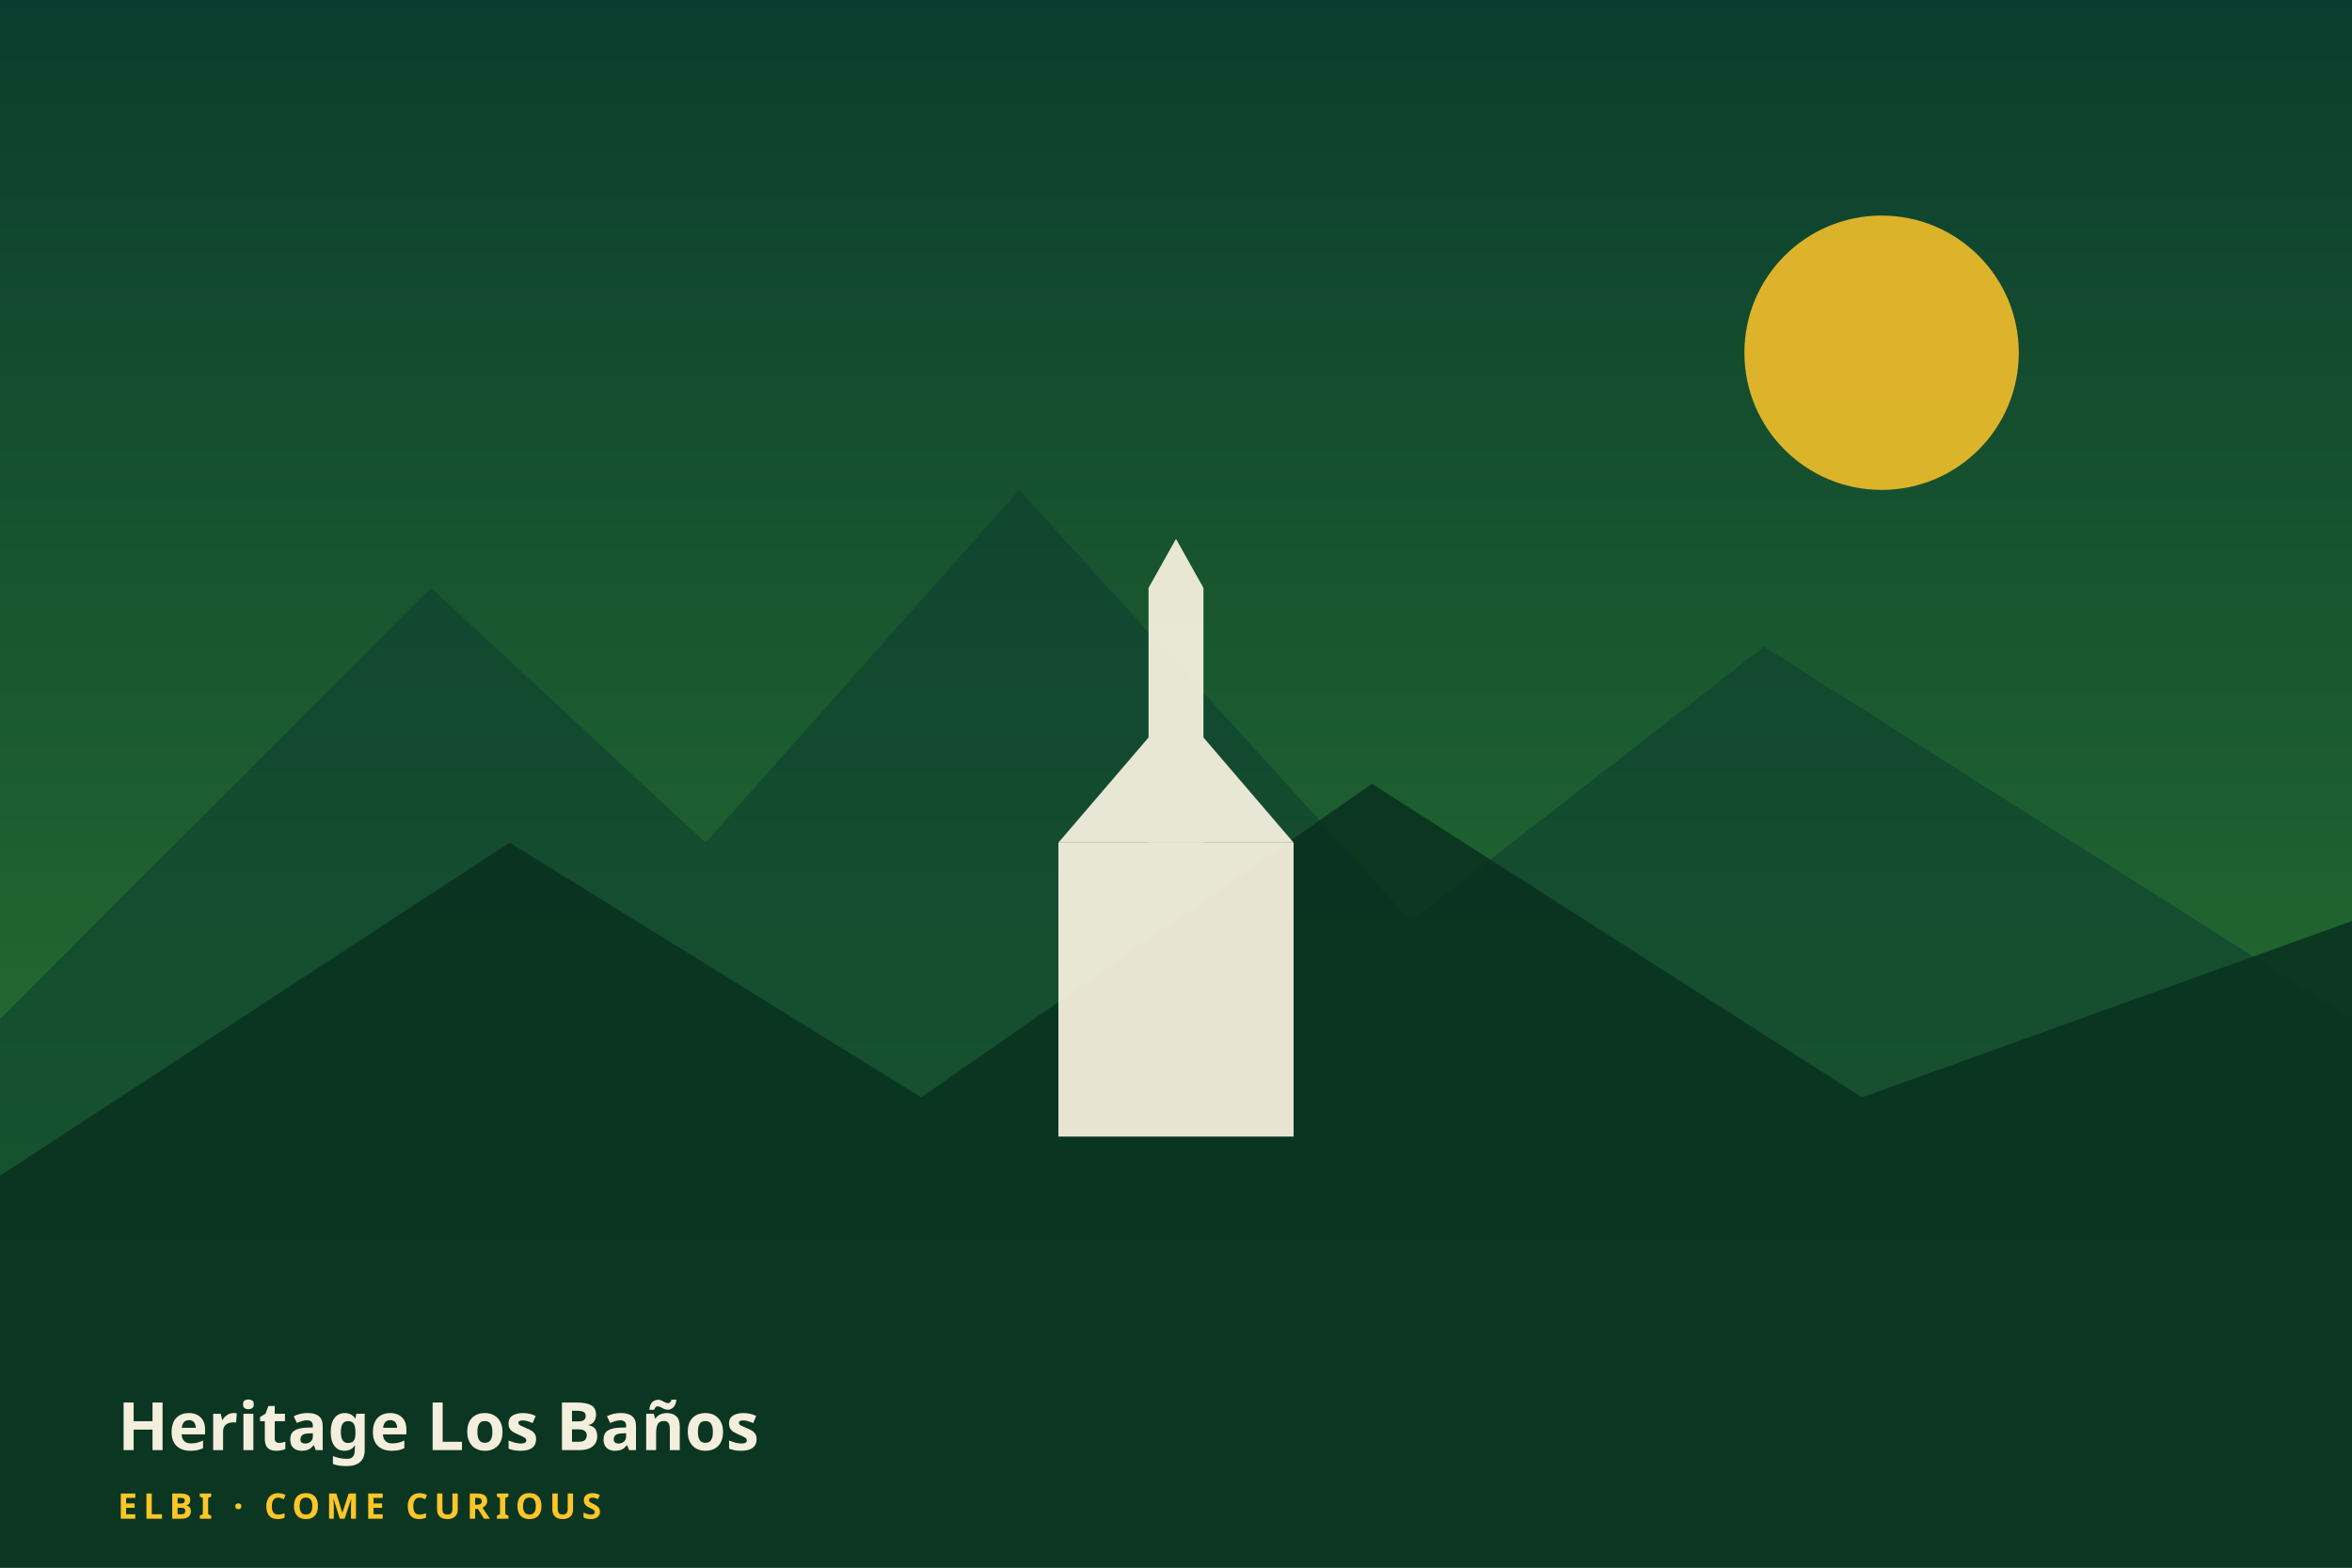
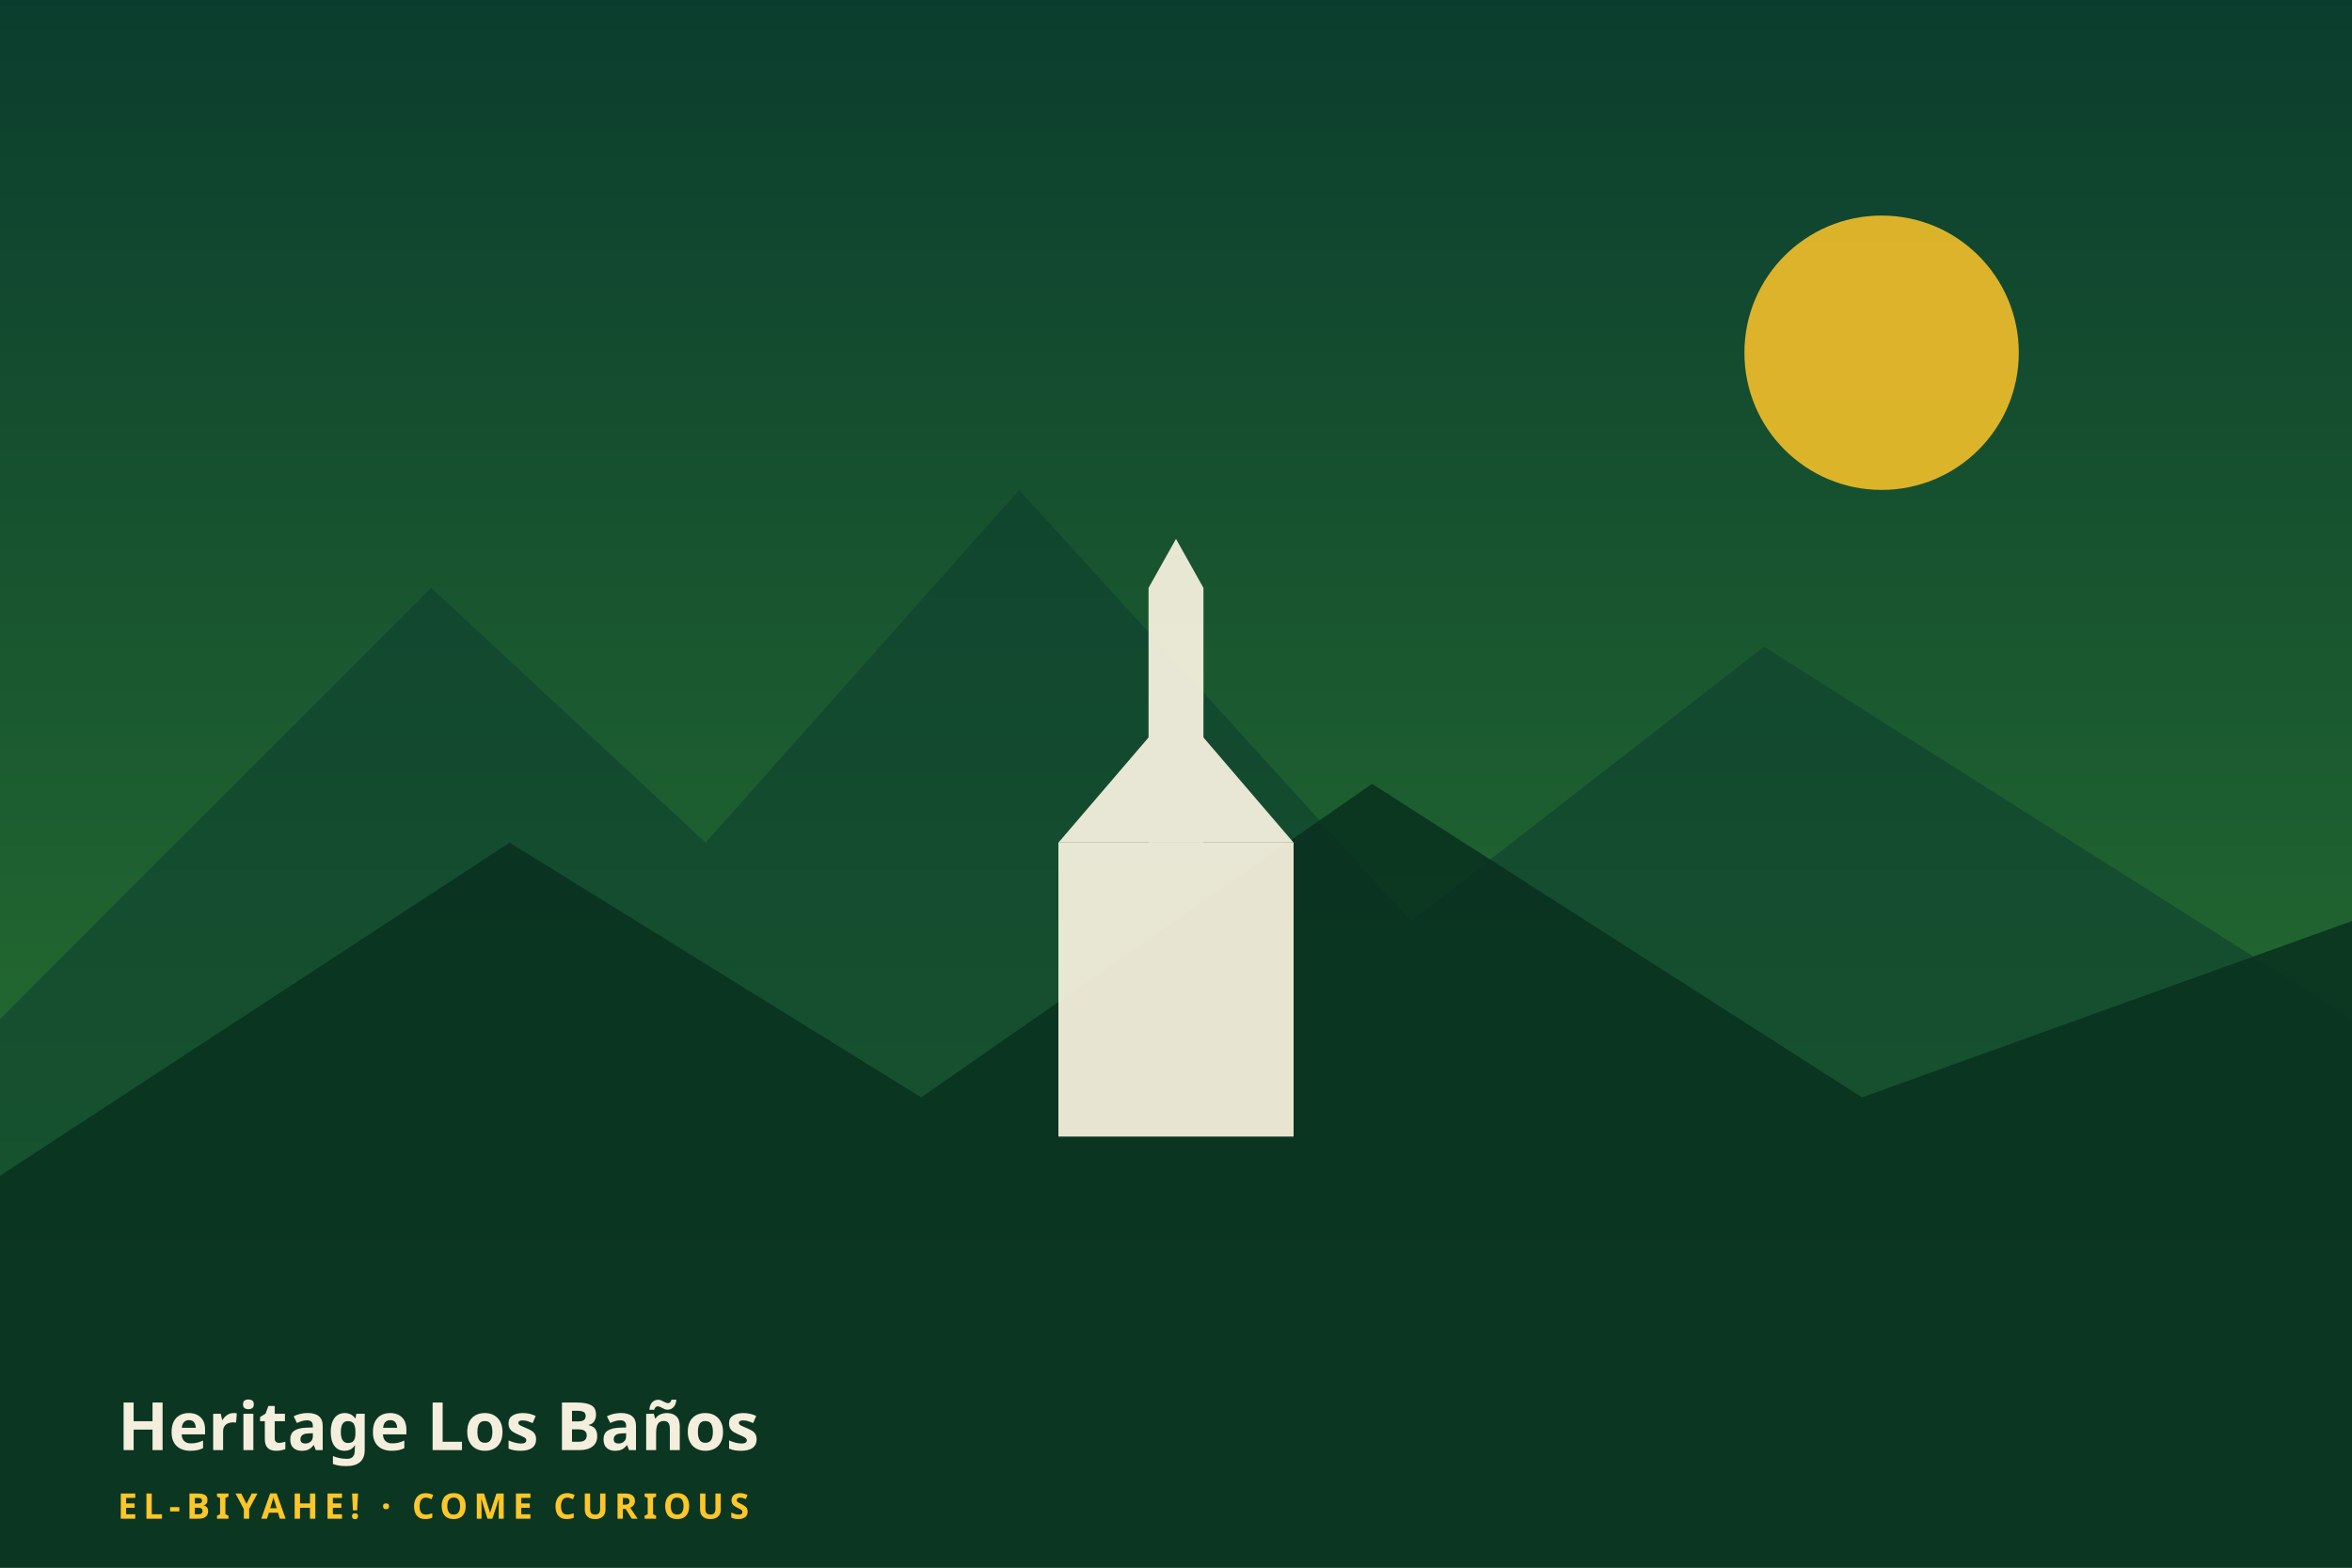
<svg xmlns="http://www.w3.org/2000/svg" width="1200" height="800" viewBox="0 0 1200 800" font-family="Poppins,Segoe UI,sans-serif">
  <defs>
    <linearGradient id="sky" x1="0" y1="0" x2="0" y2="1">
      <stop offset="0" stop-color="#0B3D2E" />
      <stop offset="1" stop-color="#2E7D32" />
    </linearGradient>
  </defs>
  <rect width="1200" height="800" fill="url(#sky)" />
  <circle cx="960" cy="180" r="70" fill="#FFC629" opacity="0.85" />
  <path d="M0 520 L220 300 L360 430 L520 250 L720 470 L900 330 L1200 520 L1200 800 L0 800 Z" fill="#0B3D2E" opacity="0.55" />
  <path d="M0 600 L260 430 L470 560 L700 400 L950 560 L1200 470 L1200 800 L0 800 Z" fill="#08301F" opacity="0.85" />
  <g fill="#FFF7E6" opacity="0.9">
    <rect x="540" y="430" width="120" height="150" />
    <polygon points="540,430 600,360 660,430" />
    <rect x="586" y="300" width="28" height="130" />
    <polygon points="586,300 600,275 614,300" />
  </g>
  <text x="60" y="740" fill="#FFF7E6" font-size="34" font-weight="700" opacity="0.95">Heritage Los Baños</text>
-   <text x="60" y="775" fill="#FFC629" font-size="18" font-weight="600" letter-spacing="3">ELBI · COME CURIOUS</text>
+   <text x="60" y="775" fill="#FFC629" font-size="18" font-weight="600" letter-spacing="3">EL-BIYAHE! · COME CURIOUS</text>
</svg>
